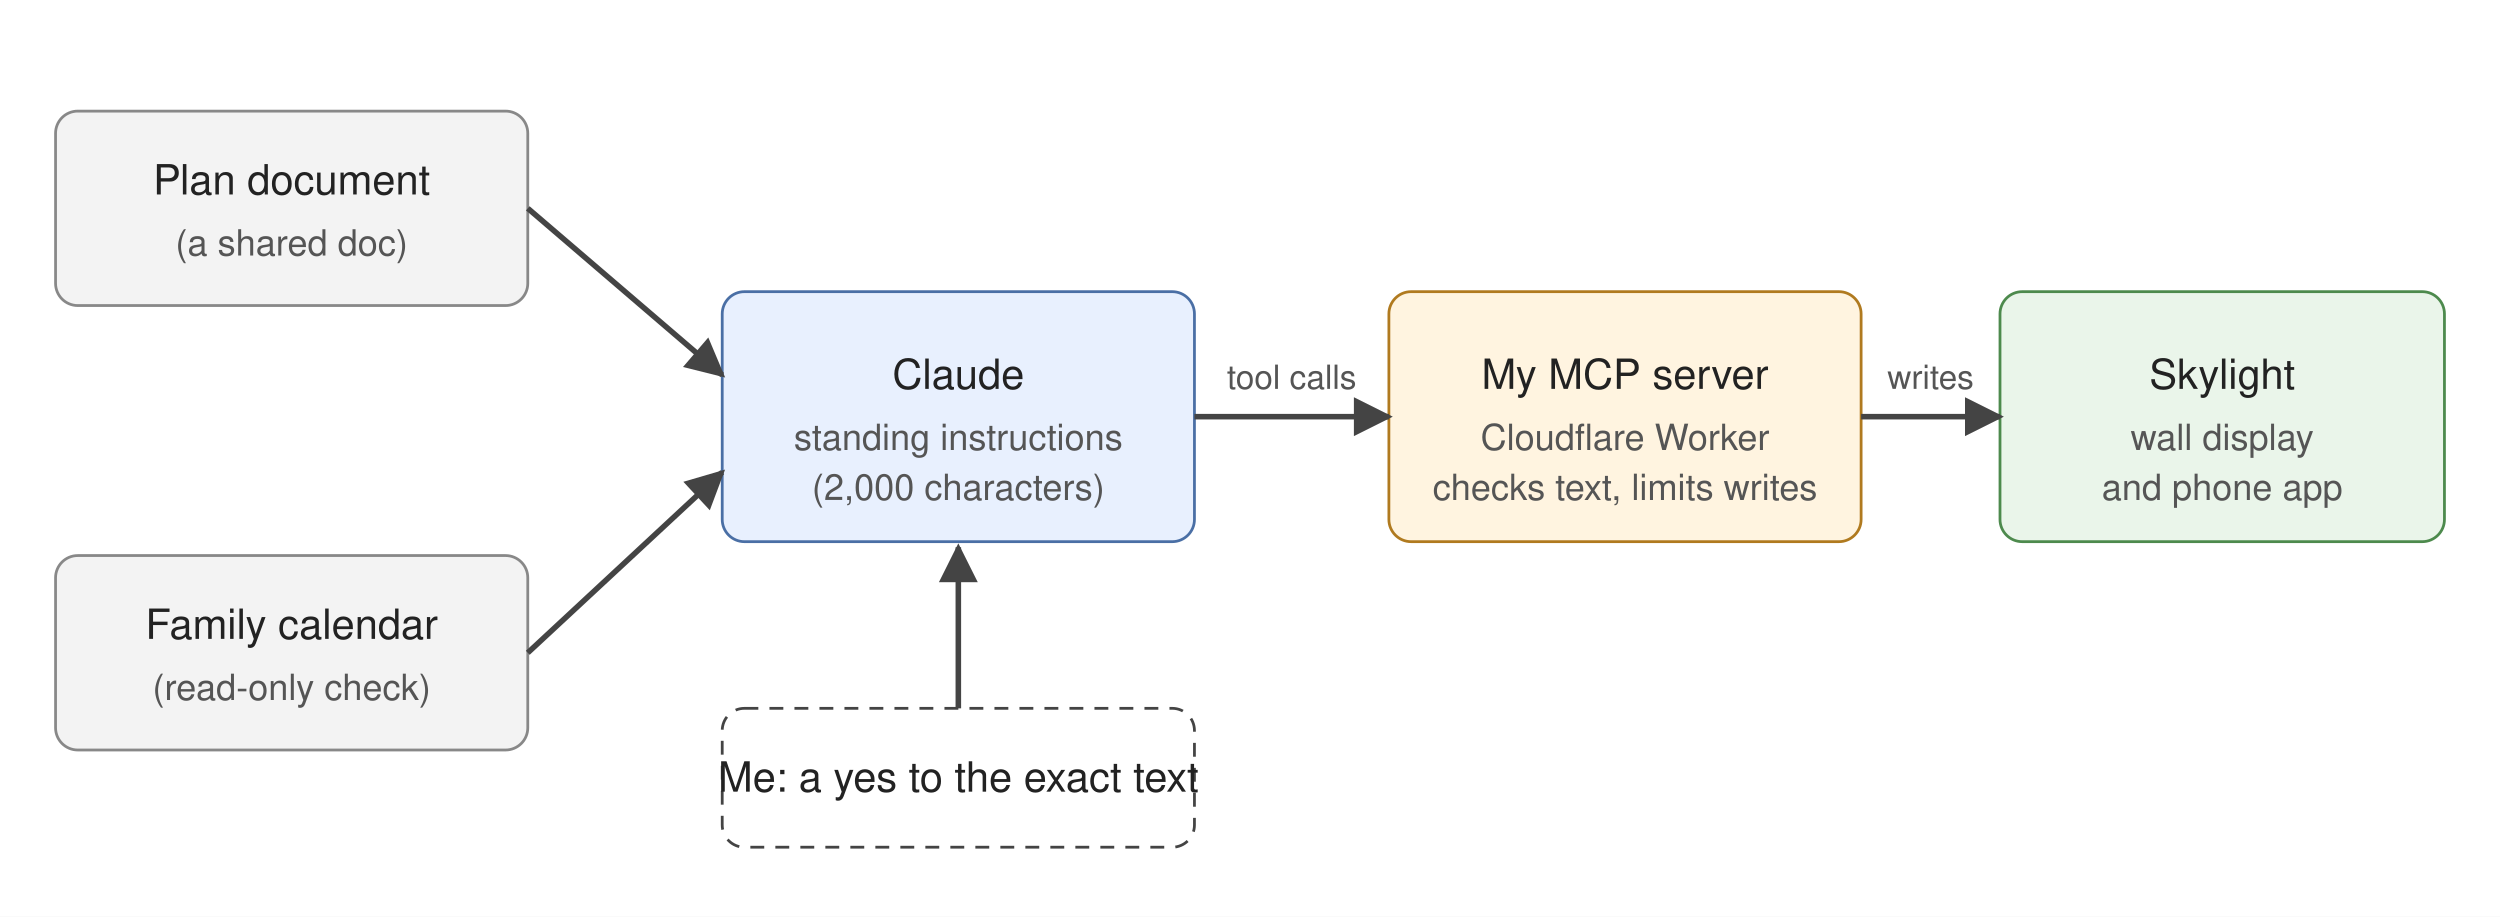
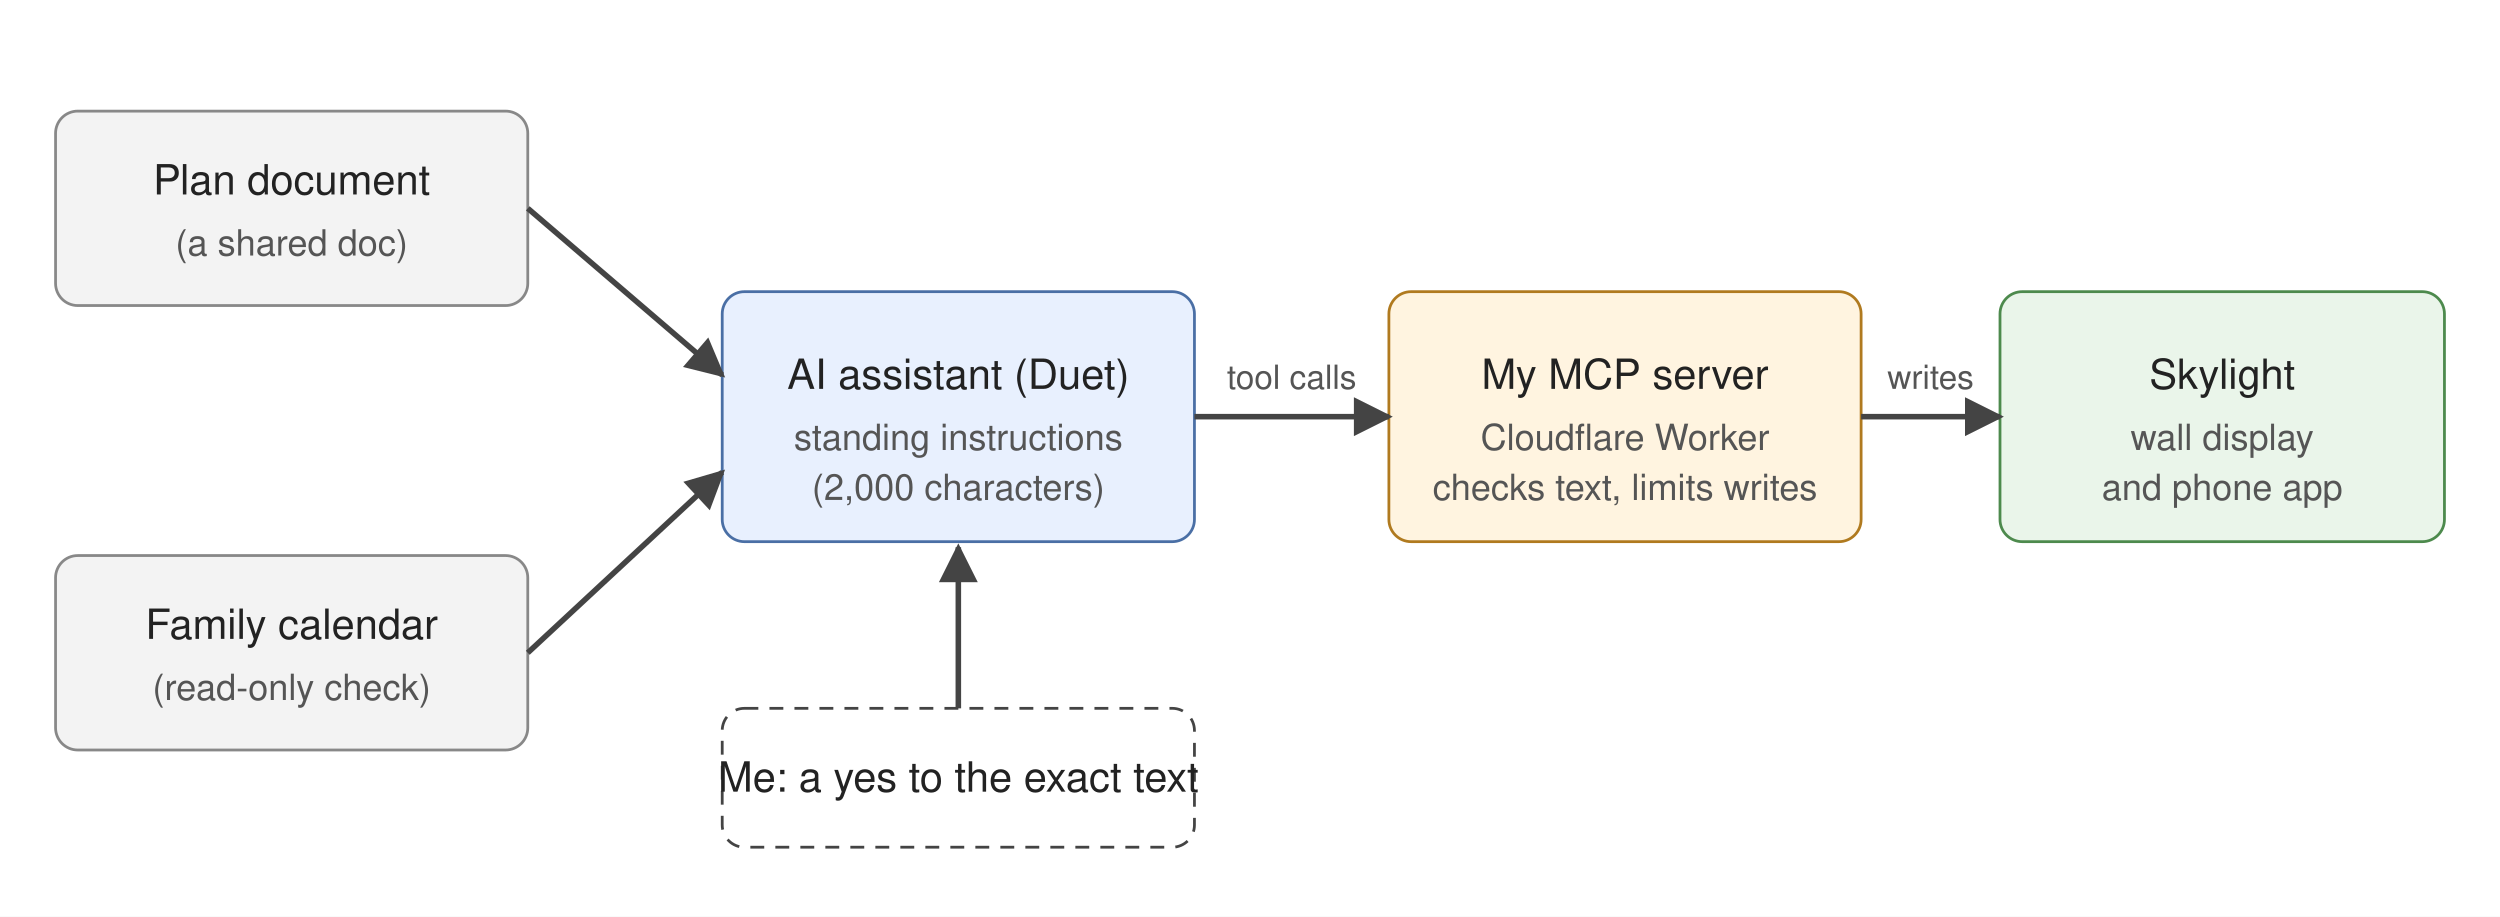
- <svg xmlns="http://www.w3.org/2000/svg" viewBox="0 0 900 330" width="900" height="330" role="img" aria-label="Flow from the plan document and calendar through Claude and my Cloudflare Worker to Skylight, with a person approving each write">
+ <svg xmlns="http://www.w3.org/2000/svg" viewBox="0 0 900 330" width="900" height="330" role="img" aria-label="Flow from the plan document and calendar through an AI assistant and my Cloudflare Worker to Skylight, with a person approving each write">
  <rect width="900" height="330" fill="#ffffff" />
  <defs>
    <marker id="a" viewBox="0 0 10 10" refX="9" refY="5" markerWidth="7" markerHeight="7" orient="auto-start-reverse">
      <path d="M0,0 L10,5 L0,10 z" fill="#444" />
    </marker>
  </defs>
  <g font-family="Helvetica, Arial, sans-serif" font-size="15" fill="#222" text-anchor="middle">
    <rect x="20" y="40" width="170" height="70" rx="8" fill="#f3f3f3" stroke="#888" />
    <text x="105" y="70">Plan document</text>
    <text x="105" y="92" font-size="13" fill="#555">(a shared doc)</text>
    <rect x="20" y="200" width="170" height="70" rx="8" fill="#f3f3f3" stroke="#888" />
    <text x="105" y="230">Family calendar</text>
    <text x="105" y="252" font-size="13" fill="#555">(read-only check)</text>
    <rect x="260" y="105" width="170" height="90" rx="8" fill="#e8f0fe" stroke="#4a6fa5" />
-     <text x="345" y="140">Claude</text>
+     <text x="345" y="140">AI assistant (Duet)</text>
    <text x="345" y="162" font-size="13" fill="#555">standing instructions</text>
    <text x="345" y="180" font-size="13" fill="#555">(2,000 characters)</text>
    <rect x="500" y="105" width="170" height="90" rx="8" fill="#fff4e0" stroke="#b07a1f" />
    <text x="585" y="140">My MCP server</text>
    <text x="585" y="162" font-size="13" fill="#555">Cloudflare Worker</text>
    <text x="585" y="180" font-size="13" fill="#555">checks text, limits writes</text>
    <rect x="720" y="105" width="160" height="90" rx="8" fill="#eaf5ea" stroke="#4d8a4d" />
    <text x="800" y="140">Skylight</text>
    <text x="800" y="162" font-size="13" fill="#555">wall display</text>
    <text x="800" y="180" font-size="13" fill="#555">and phone app</text>
    <rect x="260" y="255" width="170" height="50" rx="8" fill="#ffffff" stroke="#444" stroke-dasharray="5 4" />
    <text x="345" y="285">Me: a yes to the exact text</text>
  </g>
  <g stroke="#444" stroke-width="2" fill="none" marker-end="url(#a)">
    <path d="M190,75 L260,135" />
    <path d="M190,235 L260,170" />
    <path d="M430,150 L500,150" />
    <path d="M670,150 L720,150" />
    <path d="M345,255 L345,197" />
  </g>
  <g font-family="Helvetica, Arial, sans-serif" font-size="12" fill="#555" text-anchor="middle">
    <text x="465" y="140">tool calls</text>
    <text x="695" y="140">writes</text>
  </g>
</svg>
